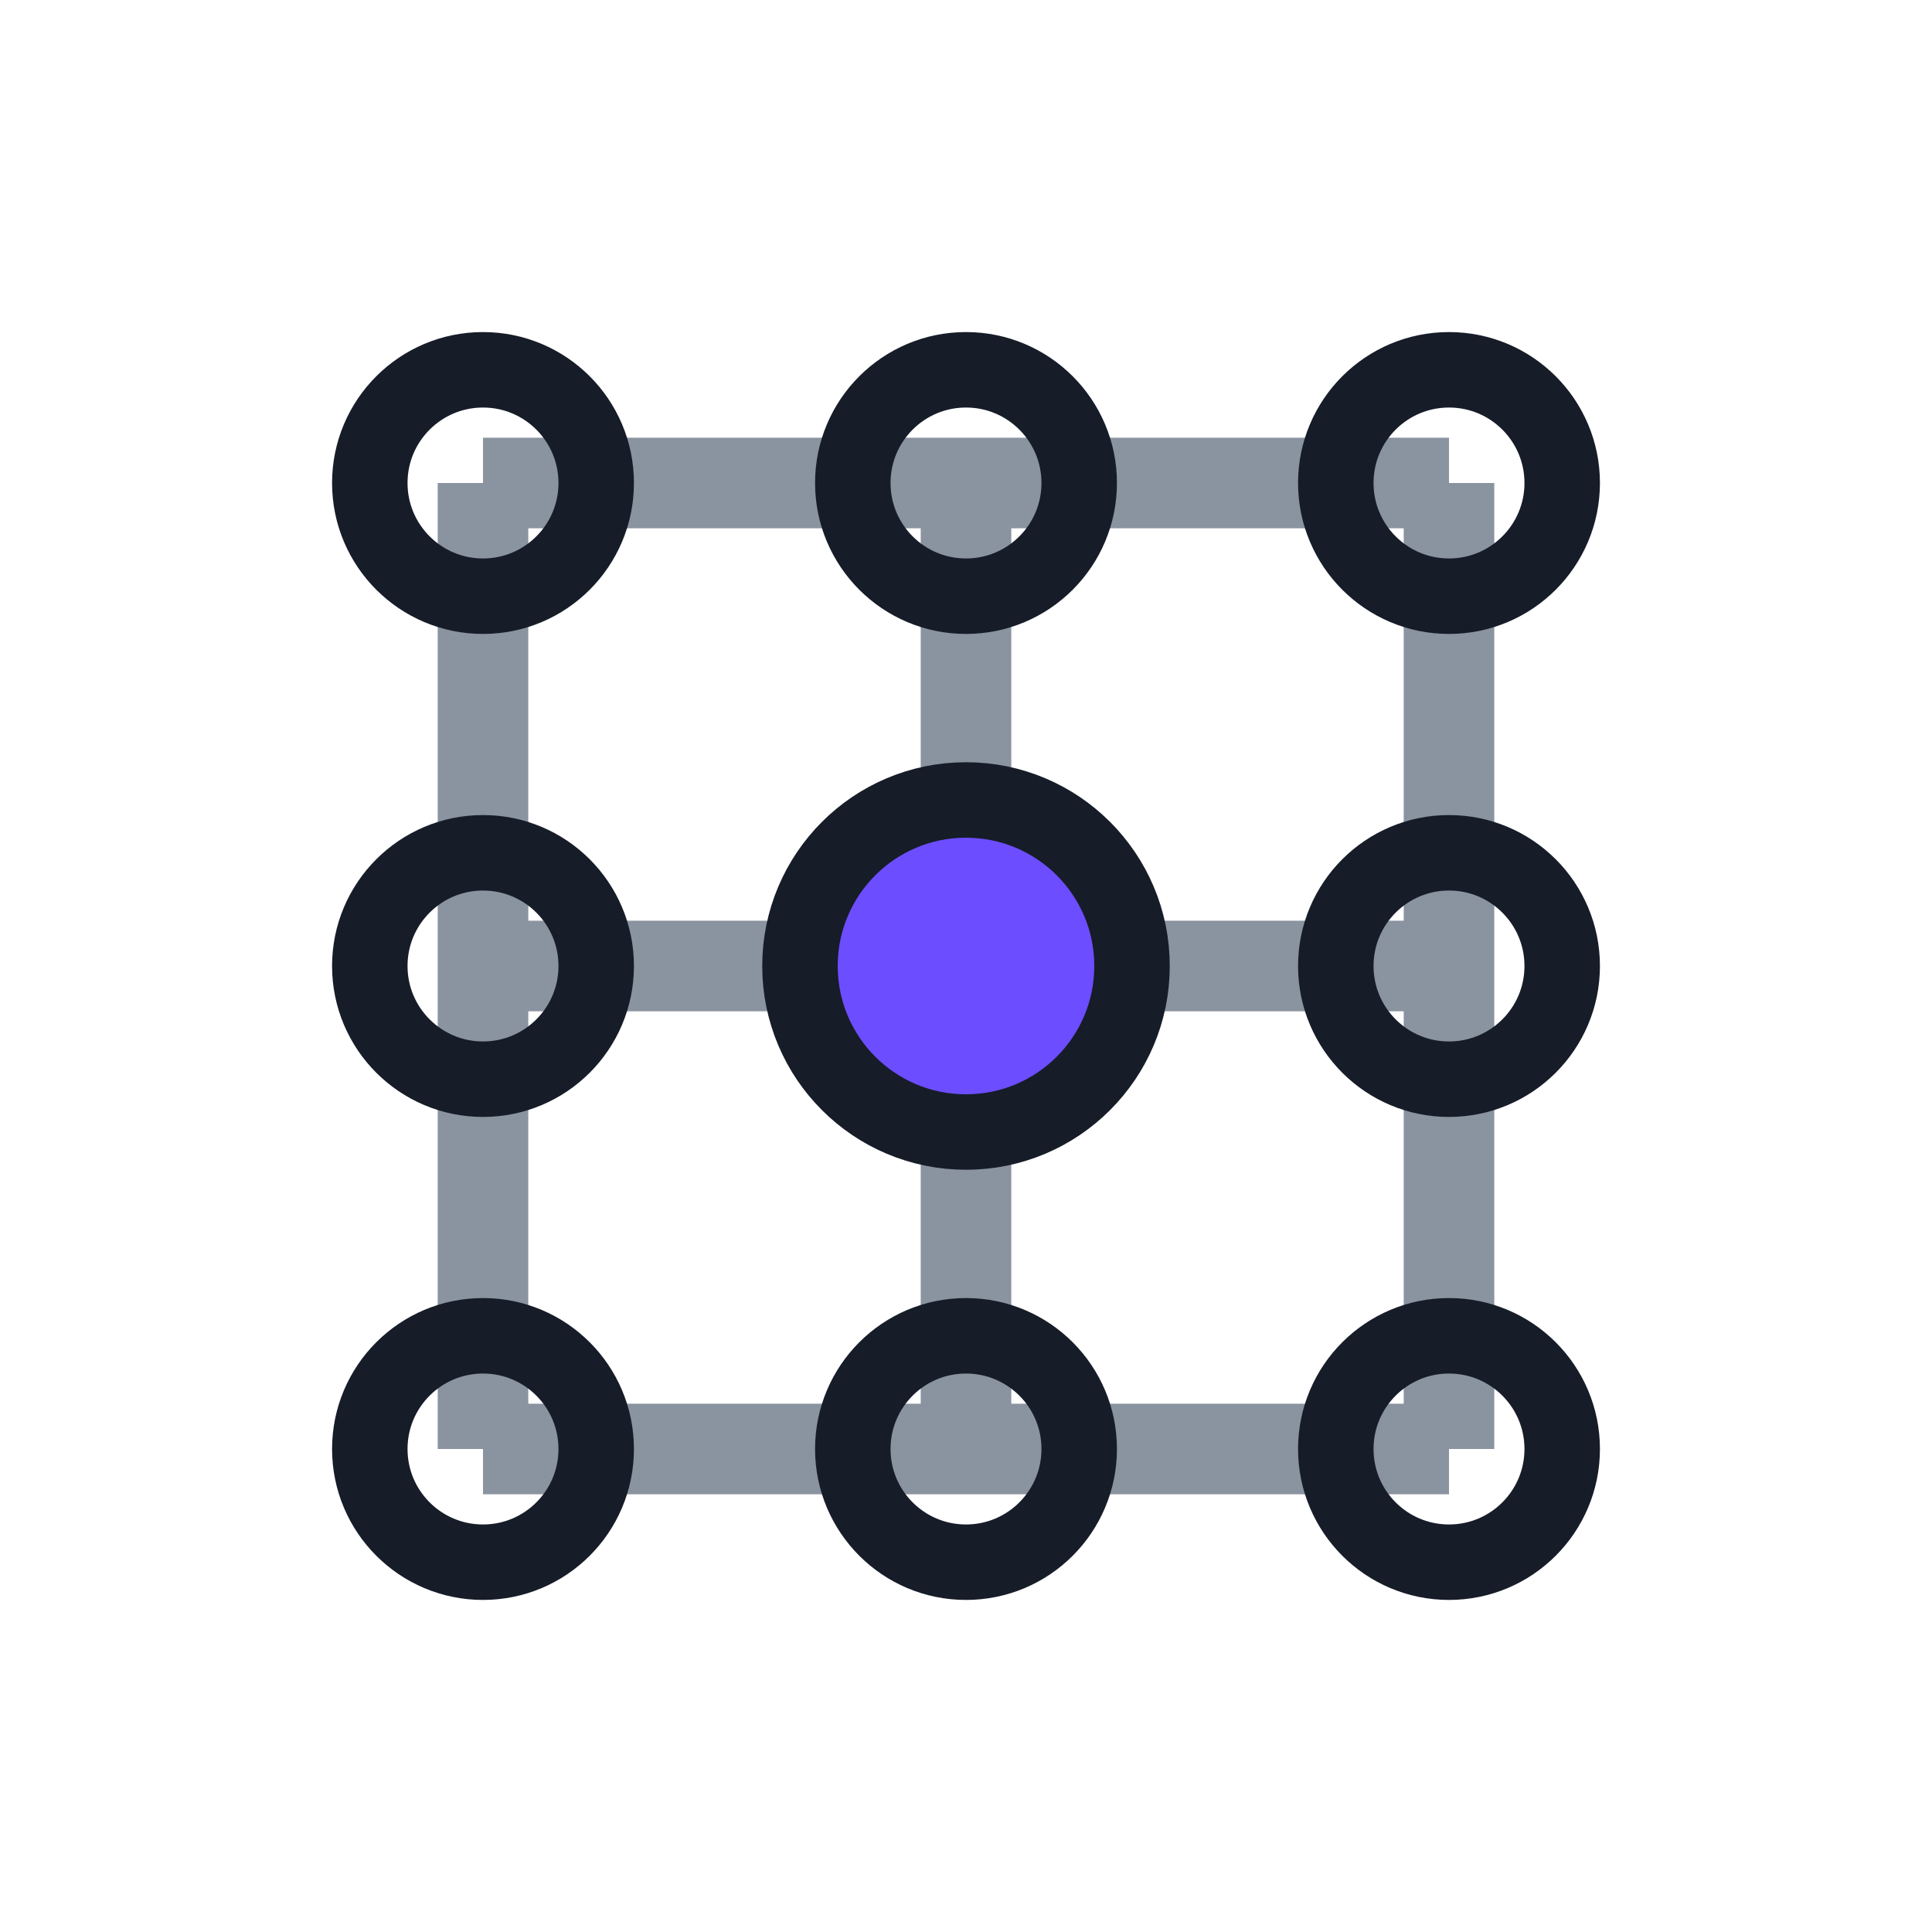
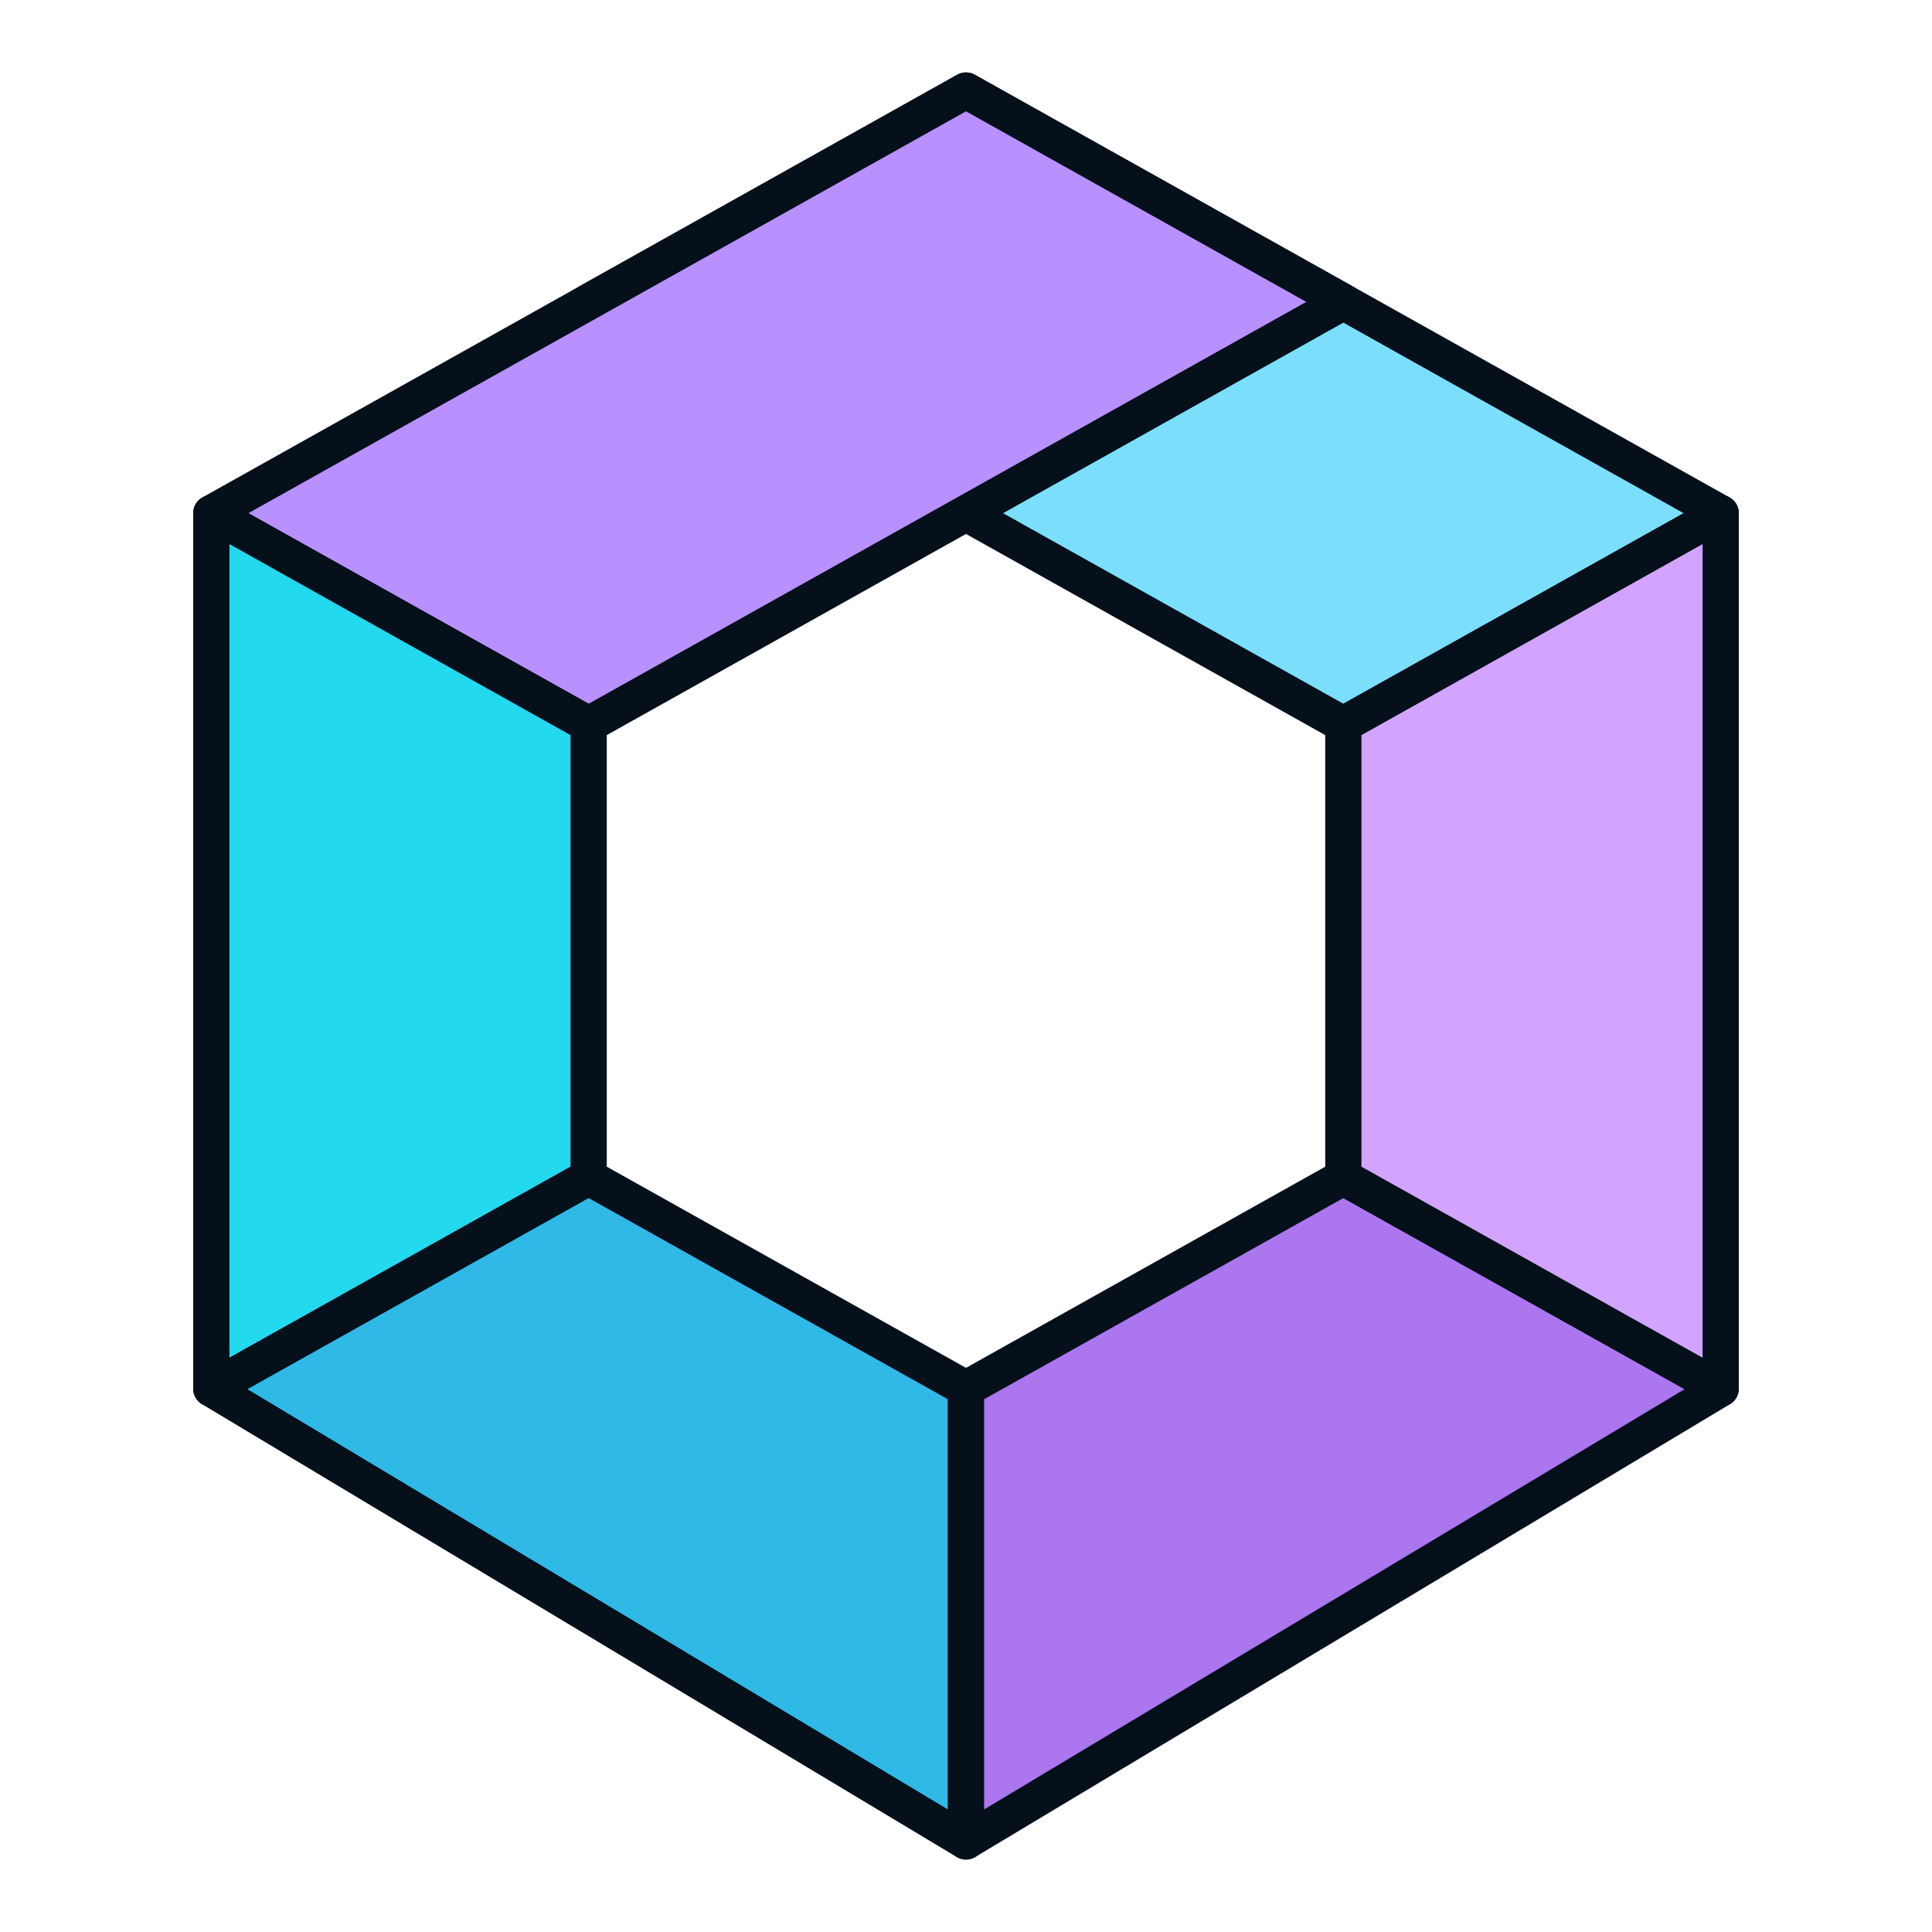
- <svg xmlns="http://www.w3.org/2000/svg" viewBox="0 0 64 64" fill="none">
-   <g stroke="#5E6A7C" stroke-opacity=".72" stroke-width="3">
-     <path d="M16 16H48M16 32H48M16 48H48M16 16V48M32 16V48M48 16V48" />
+ <svg xmlns="http://www.w3.org/2000/svg" viewBox="0 0 64 64" role="img" aria-label="URK">
+   <g stroke-linejoin="round" stroke="#06101b" stroke-width="1.2">
+     <path fill="#7bdffb" d="M32 3 57 17 44.5 24 19.5 10Z" />
+     <path fill="#b990ff" d="m32 3 12.5 7-25 14L7 17Z" />
+     <path fill="#23d9ee" d="m7 17 12.5 7v15L7 46Z" />
+     <path fill="#30b9e7" d="m7 46 12.5-7L32 46v15Z" />
+     <path fill="#ac76ef" d="m32 46 12.5-7L57 46 32 61Z" />
+     <path fill="#d2a4ff" d="M57 17v29l-12.5-7V24Z" />
  </g>
-   <g stroke="#161C28" stroke-width="2.5">
-     <circle cx="16" cy="16" r="3.75" />
-     <circle cx="32" cy="16" r="3.75" />
-     <circle cx="48" cy="16" r="3.75" />
-     <circle cx="16" cy="32" r="3.75" />
-     <circle cx="48" cy="32" r="3.75" />
-     <circle cx="16" cy="48" r="3.75" />
-     <circle cx="32" cy="48" r="3.75" />
-     <circle cx="48" cy="48" r="3.75" />
-   </g>
-   <circle cx="32" cy="32" r="5.5" fill="#6C4DFF" stroke="#161C28" stroke-width="2.5" />
</svg>
